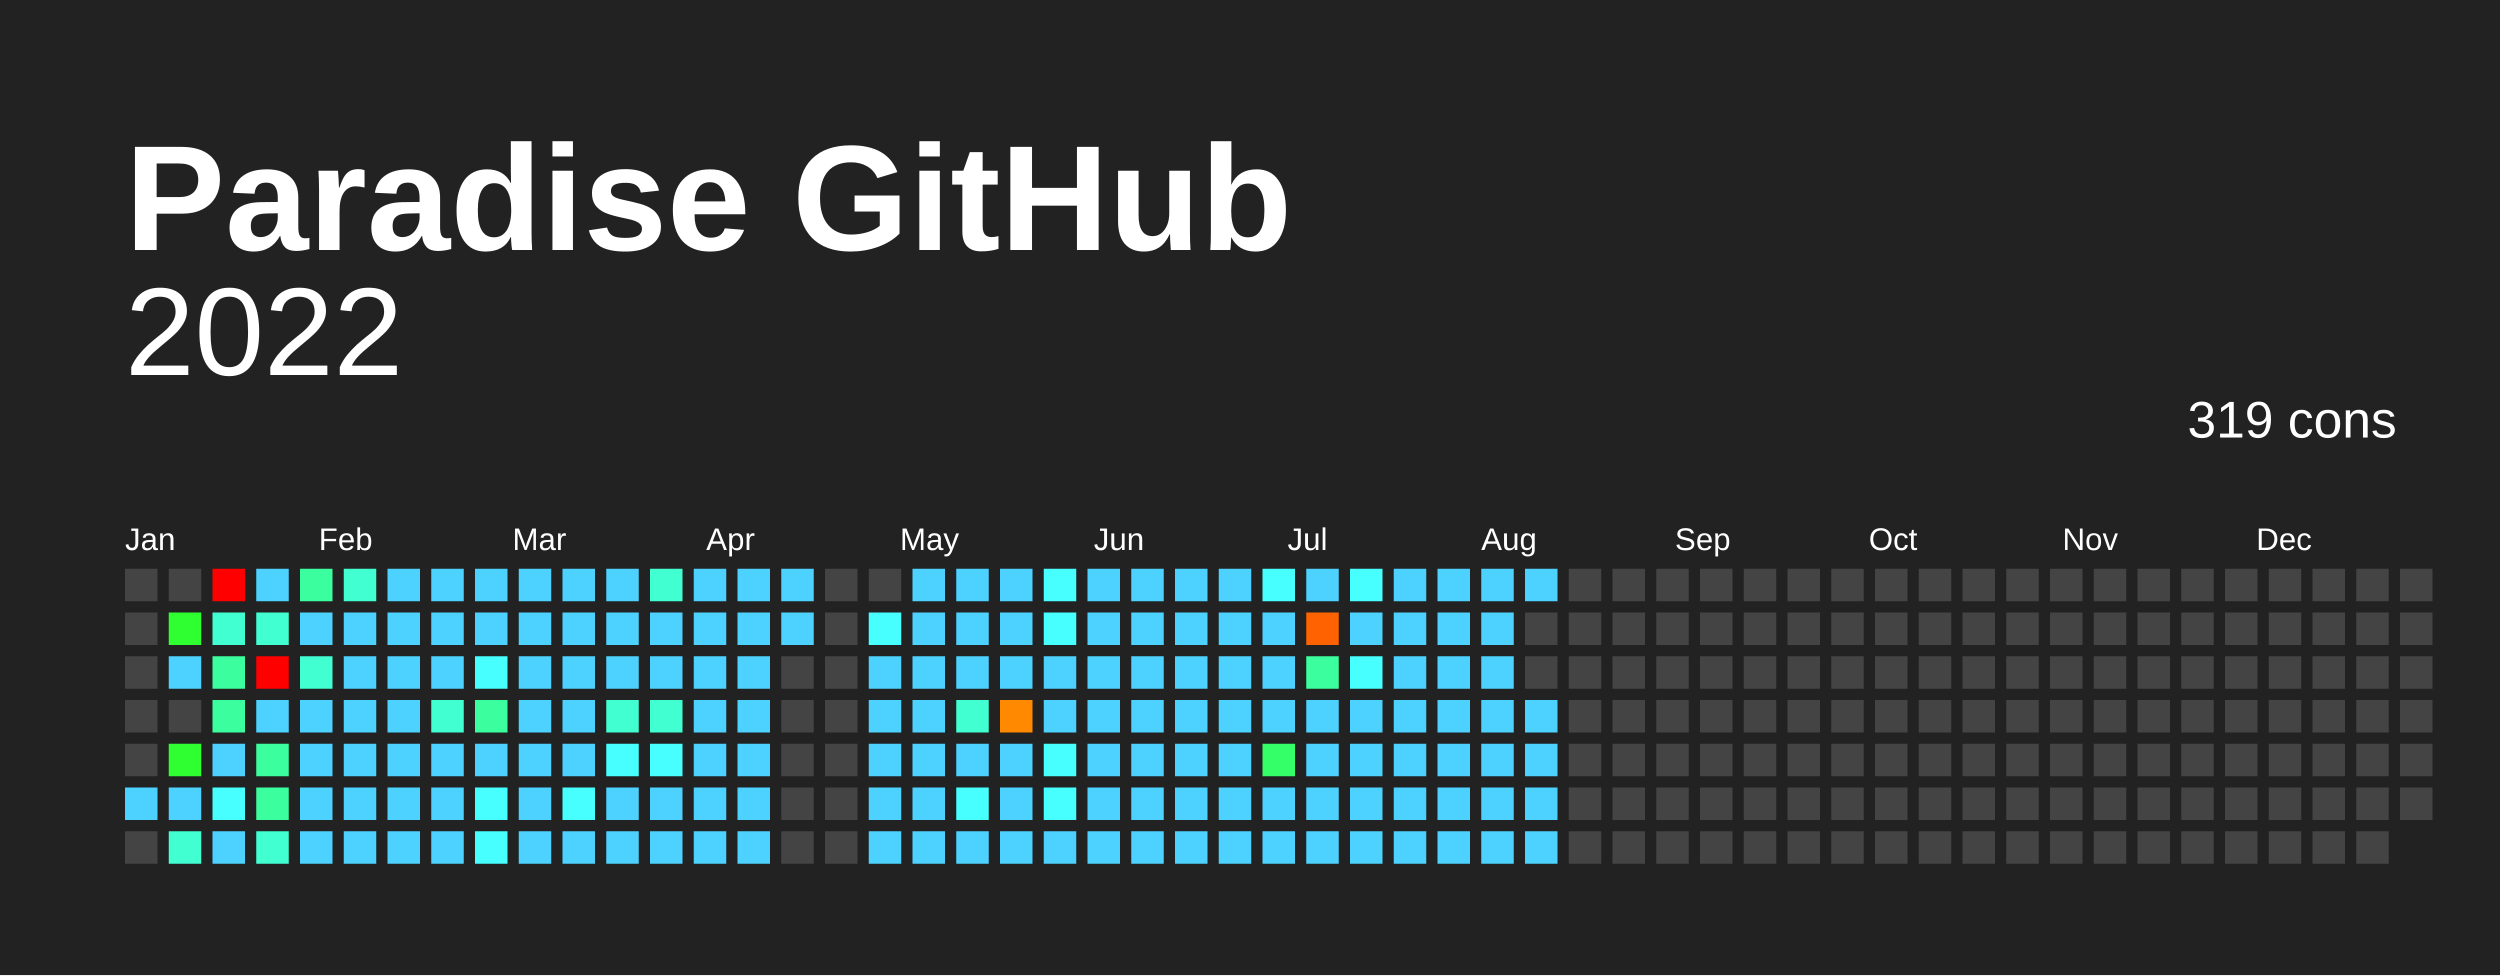
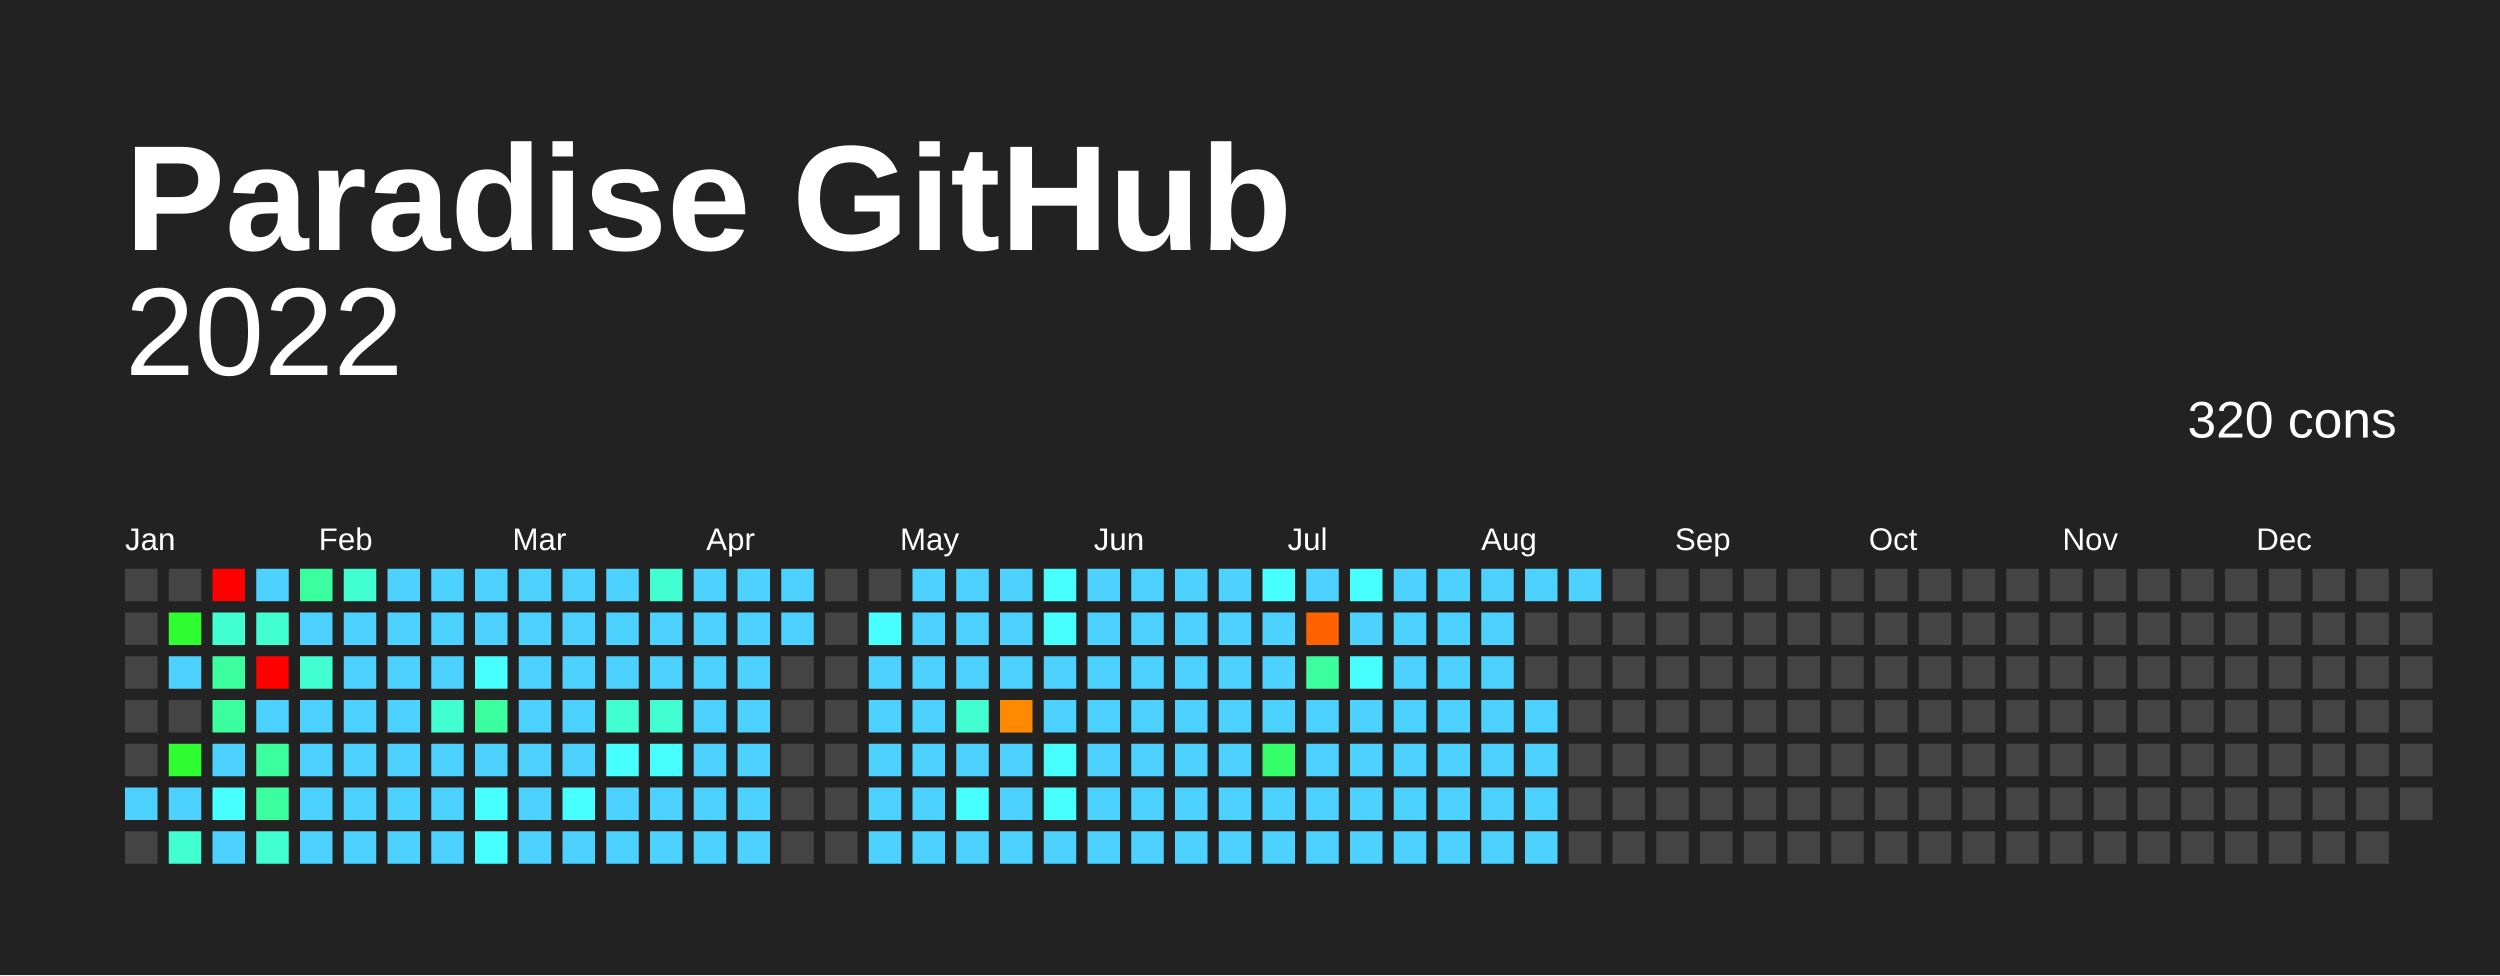
<svg xmlns="http://www.w3.org/2000/svg" baseProfile="full" height="78mm" version="1.1" viewBox="0,0,200,78" width="200mm">
  <defs />
  <rect fill="#222222" height="78" width="200" x="0" y="0" />
  <text fill="#FFFFFF" style="font-size:12px; font-family:Arial; font-weight:bold;" x="10" y="20">Paradise GitHub</text>
  <text alignment-baseline="hanging" fill="#FFFFFF" style="font-size:10.0px; font-family:Arial;" x="10" y="30">2022</text>
-   <text alignment-baseline="hanging" fill="#FFFFFF" style="font-size:4.125px; font-family:Arial;" x="175" y="35">319 cons</text>
+   <text alignment-baseline="hanging" fill="#FFFFFF" style="font-size:4.125px; font-family:Arial;" x="175" y="35">320 cons</text>
  <text fill="#FFFFFF" style="font-size:2.5px; font-family:Arial" x="10.0" y="44">Jan</text>
  <text fill="#FFFFFF" style="font-size:2.5px; font-family:Arial" x="25.5" y="44">Feb</text>
  <text fill="#FFFFFF" style="font-size:2.5px; font-family:Arial" x="41.0" y="44">Mar</text>
  <text fill="#FFFFFF" style="font-size:2.5px; font-family:Arial" x="56.5" y="44">Apr</text>
  <text fill="#FFFFFF" style="font-size:2.5px; font-family:Arial" x="72.0" y="44">May</text>
  <text fill="#FFFFFF" style="font-size:2.5px; font-family:Arial" x="87.5" y="44">Jun</text>
  <text fill="#FFFFFF" style="font-size:2.5px; font-family:Arial" x="103.0" y="44">Jul</text>
  <text fill="#FFFFFF" style="font-size:2.5px; font-family:Arial" x="118.5" y="44">Aug</text>
  <text fill="#FFFFFF" style="font-size:2.5px; font-family:Arial" x="134.0" y="44">Sep</text>
  <text fill="#FFFFFF" style="font-size:2.5px; font-family:Arial" x="149.5" y="44">Oct</text>
  <text fill="#FFFFFF" style="font-size:2.5px; font-family:Arial" x="165.0" y="44">Nov</text>
  <text fill="#FFFFFF" style="font-size:2.5px; font-family:Arial" x="180.5" y="44">Dec</text>
  <rect fill="#444444" height="2.6" width="2.6" x="10.0" y="45.5" />
  <rect fill="#444444" height="2.6" width="2.6" x="10.0" y="49.0" />
  <rect fill="#444444" height="2.6" width="2.6" x="10.0" y="52.5" />
  <rect fill="#444444" height="2.6" width="2.6" x="10.0" y="56.0" />
  <rect fill="#444444" height="2.6" width="2.6" x="10.0" y="59.5" />
  <rect fill="#4dd2ff" height="2.6" width="2.6" x="10.0" y="63.0" />
  <rect fill="#444444" height="2.6" width="2.6" x="10.0" y="66.5" />
  <rect fill="#444444" height="2.6" width="2.6" x="13.5" y="45.5" />
  <rect fill="#2fff30" height="2.6" width="2.6" x="13.5" y="49.0" />
  <rect fill="#4dd2ff" height="2.6" width="2.6" x="13.5" y="52.5" />
  <rect fill="#444444" height="2.6" width="2.6" x="13.5" y="56.0" />
  <rect fill="#2fff30" height="2.6" width="2.6" x="13.5" y="59.5" />
  <rect fill="#4dd2ff" height="2.6" width="2.6" x="13.5" y="63.0" />
  <rect fill="#41ffd0" height="2.6" width="2.6" x="13.5" y="66.5" />
  <rect fill="red" height="2.6" width="2.6" x="17.0" y="45.5" />
  <rect fill="#41ffd0" height="2.6" width="2.6" x="17.0" y="49.0" />
  <rect fill="#3bff9e" height="2.6" width="2.6" x="17.0" y="52.5" />
  <rect fill="#3bff9e" height="2.6" width="2.6" x="17.0" y="56.0" />
  <rect fill="#4dd2ff" height="2.6" width="2.6" x="17.0" y="59.5" />
  <rect fill="#47ffff" height="2.6" width="2.6" x="17.0" y="63.0" />
  <rect fill="#4dd2ff" height="2.6" width="2.6" x="17.0" y="66.5" />
  <rect fill="#4dd2ff" height="2.6" width="2.6" x="20.5" y="45.5" />
  <rect fill="#41ffd0" height="2.6" width="2.6" x="20.5" y="49.0" />
  <rect fill="red" height="2.6" width="2.6" x="20.5" y="52.5" />
  <rect fill="#4dd2ff" height="2.6" width="2.6" x="20.5" y="56.0" />
  <rect fill="#3bff9e" height="2.6" width="2.6" x="20.5" y="59.5" />
  <rect fill="#3bff9e" height="2.6" width="2.6" x="20.5" y="63.0" />
  <rect fill="#41ffd0" height="2.6" width="2.6" x="20.5" y="66.5" />
  <rect fill="#3bff9e" height="2.6" width="2.6" x="24.0" y="45.5" />
  <rect fill="#4dd2ff" height="2.6" width="2.6" x="24.0" y="49.0" />
  <rect fill="#41ffd0" height="2.6" width="2.6" x="24.0" y="52.5" />
  <rect fill="#4dd2ff" height="2.6" width="2.6" x="24.0" y="56.0" />
  <rect fill="#4dd2ff" height="2.6" width="2.6" x="24.0" y="59.5" />
  <rect fill="#4dd2ff" height="2.6" width="2.6" x="24.0" y="63.0" />
  <rect fill="#4dd2ff" height="2.6" width="2.6" x="24.0" y="66.5" />
  <rect fill="#41ffd0" height="2.6" width="2.6" x="27.5" y="45.5" />
  <rect fill="#4dd2ff" height="2.6" width="2.6" x="27.5" y="49.0" />
  <rect fill="#4dd2ff" height="2.6" width="2.6" x="27.5" y="52.5" />
  <rect fill="#4dd2ff" height="2.6" width="2.6" x="27.5" y="56.0" />
  <rect fill="#4dd2ff" height="2.6" width="2.6" x="27.5" y="59.5" />
  <rect fill="#4dd2ff" height="2.6" width="2.6" x="27.5" y="63.0" />
  <rect fill="#4dd2ff" height="2.6" width="2.6" x="27.5" y="66.5" />
  <rect fill="#4dd2ff" height="2.6" width="2.6" x="31.0" y="45.5" />
  <rect fill="#4dd2ff" height="2.6" width="2.6" x="31.0" y="49.0" />
  <rect fill="#4dd2ff" height="2.6" width="2.6" x="31.0" y="52.5" />
  <rect fill="#4dd2ff" height="2.6" width="2.6" x="31.0" y="56.0" />
  <rect fill="#4dd2ff" height="2.6" width="2.6" x="31.0" y="59.5" />
  <rect fill="#4dd2ff" height="2.6" width="2.6" x="31.0" y="63.0" />
  <rect fill="#4dd2ff" height="2.6" width="2.6" x="31.0" y="66.5" />
  <rect fill="#4dd2ff" height="2.6" width="2.6" x="34.5" y="45.5" />
  <rect fill="#4dd2ff" height="2.6" width="2.6" x="34.5" y="49.0" />
  <rect fill="#4dd2ff" height="2.6" width="2.6" x="34.5" y="52.5" />
  <rect fill="#41ffd0" height="2.6" width="2.6" x="34.5" y="56.0" />
  <rect fill="#4dd2ff" height="2.6" width="2.6" x="34.5" y="59.5" />
  <rect fill="#4dd2ff" height="2.6" width="2.6" x="34.5" y="63.0" />
  <rect fill="#4dd2ff" height="2.6" width="2.6" x="34.5" y="66.5" />
  <rect fill="#4dd2ff" height="2.6" width="2.6" x="38.0" y="45.5" />
  <rect fill="#4dd2ff" height="2.6" width="2.6" x="38.0" y="49.0" />
  <rect fill="#47ffff" height="2.6" width="2.6" x="38.0" y="52.5" />
  <rect fill="#3bff9e" height="2.6" width="2.6" x="38.0" y="56.0" />
  <rect fill="#4dd2ff" height="2.6" width="2.6" x="38.0" y="59.5" />
  <rect fill="#47ffff" height="2.6" width="2.6" x="38.0" y="63.0" />
  <rect fill="#47ffff" height="2.6" width="2.6" x="38.0" y="66.5" />
  <rect fill="#4dd2ff" height="2.6" width="2.6" x="41.5" y="45.5" />
  <rect fill="#4dd2ff" height="2.6" width="2.6" x="41.5" y="49.0" />
  <rect fill="#4dd2ff" height="2.6" width="2.6" x="41.5" y="52.5" />
  <rect fill="#4dd2ff" height="2.6" width="2.6" x="41.5" y="56.0" />
  <rect fill="#4dd2ff" height="2.6" width="2.6" x="41.5" y="59.5" />
  <rect fill="#4dd2ff" height="2.6" width="2.6" x="41.5" y="63.0" />
  <rect fill="#4dd2ff" height="2.6" width="2.6" x="41.5" y="66.5" />
  <rect fill="#4dd2ff" height="2.6" width="2.6" x="45.0" y="45.5" />
  <rect fill="#4dd2ff" height="2.6" width="2.6" x="45.0" y="49.0" />
  <rect fill="#4dd2ff" height="2.6" width="2.6" x="45.0" y="52.5" />
  <rect fill="#4dd2ff" height="2.6" width="2.6" x="45.0" y="56.0" />
  <rect fill="#4dd2ff" height="2.6" width="2.6" x="45.0" y="59.5" />
  <rect fill="#47ffff" height="2.6" width="2.6" x="45.0" y="63.0" />
  <rect fill="#4dd2ff" height="2.6" width="2.6" x="45.0" y="66.5" />
  <rect fill="#4dd2ff" height="2.6" width="2.6" x="48.5" y="45.5" />
  <rect fill="#4dd2ff" height="2.6" width="2.6" x="48.5" y="49.0" />
  <rect fill="#4dd2ff" height="2.6" width="2.6" x="48.5" y="52.5" />
  <rect fill="#41ffd0" height="2.6" width="2.6" x="48.5" y="56.0" />
  <rect fill="#47ffff" height="2.6" width="2.6" x="48.5" y="59.5" />
  <rect fill="#4dd2ff" height="2.6" width="2.6" x="48.5" y="63.0" />
  <rect fill="#4dd2ff" height="2.6" width="2.6" x="48.5" y="66.5" />
  <rect fill="#41ffd0" height="2.6" width="2.6" x="52.0" y="45.5" />
  <rect fill="#4dd2ff" height="2.6" width="2.6" x="52.0" y="49.0" />
  <rect fill="#4dd2ff" height="2.6" width="2.6" x="52.0" y="52.5" />
  <rect fill="#41ffd0" height="2.6" width="2.6" x="52.0" y="56.0" />
  <rect fill="#47ffff" height="2.6" width="2.6" x="52.0" y="59.5" />
  <rect fill="#4dd2ff" height="2.6" width="2.6" x="52.0" y="63.0" />
  <rect fill="#4dd2ff" height="2.6" width="2.6" x="52.0" y="66.5" />
  <rect fill="#4dd2ff" height="2.6" width="2.6" x="55.5" y="45.5" />
  <rect fill="#4dd2ff" height="2.6" width="2.6" x="55.5" y="49.0" />
  <rect fill="#4dd2ff" height="2.6" width="2.6" x="55.5" y="52.5" />
  <rect fill="#4dd2ff" height="2.6" width="2.6" x="55.5" y="56.0" />
  <rect fill="#4dd2ff" height="2.6" width="2.6" x="55.5" y="59.5" />
  <rect fill="#4dd2ff" height="2.6" width="2.6" x="55.5" y="63.0" />
  <rect fill="#4dd2ff" height="2.6" width="2.6" x="55.5" y="66.5" />
  <rect fill="#4dd2ff" height="2.6" width="2.6" x="59.0" y="45.5" />
  <rect fill="#4dd2ff" height="2.6" width="2.6" x="59.0" y="49.0" />
  <rect fill="#4dd2ff" height="2.6" width="2.6" x="59.0" y="52.5" />
  <rect fill="#4dd2ff" height="2.6" width="2.6" x="59.0" y="56.0" />
  <rect fill="#4dd2ff" height="2.6" width="2.6" x="59.0" y="59.5" />
  <rect fill="#4dd2ff" height="2.6" width="2.6" x="59.0" y="63.0" />
  <rect fill="#4dd2ff" height="2.6" width="2.6" x="59.0" y="66.5" />
  <rect fill="#4dd2ff" height="2.6" width="2.6" x="62.5" y="45.5" />
  <rect fill="#4dd2ff" height="2.6" width="2.6" x="62.5" y="49.0" />
  <rect fill="#444444" height="2.6" width="2.6" x="62.5" y="52.5" />
  <rect fill="#444444" height="2.6" width="2.6" x="62.5" y="56.0" />
  <rect fill="#444444" height="2.6" width="2.6" x="62.5" y="59.5" />
  <rect fill="#444444" height="2.6" width="2.6" x="62.5" y="63.0" />
  <rect fill="#444444" height="2.6" width="2.6" x="62.5" y="66.5" />
  <rect fill="#444444" height="2.6" width="2.6" x="66.0" y="45.5" />
  <rect fill="#444444" height="2.6" width="2.6" x="66.0" y="49.0" />
  <rect fill="#444444" height="2.6" width="2.6" x="66.0" y="52.5" />
  <rect fill="#444444" height="2.6" width="2.6" x="66.0" y="56.0" />
  <rect fill="#444444" height="2.6" width="2.6" x="66.0" y="59.5" />
  <rect fill="#444444" height="2.6" width="2.6" x="66.0" y="63.0" />
  <rect fill="#444444" height="2.6" width="2.6" x="66.0" y="66.5" />
  <rect fill="#444444" height="2.6" width="2.6" x="69.5" y="45.5" />
  <rect fill="#47ffff" height="2.6" width="2.6" x="69.5" y="49.0" />
  <rect fill="#4dd2ff" height="2.6" width="2.6" x="69.5" y="52.5" />
  <rect fill="#4dd2ff" height="2.6" width="2.6" x="69.5" y="56.0" />
  <rect fill="#4dd2ff" height="2.6" width="2.6" x="69.5" y="59.5" />
  <rect fill="#4dd2ff" height="2.6" width="2.6" x="69.5" y="63.0" />
  <rect fill="#4dd2ff" height="2.6" width="2.6" x="69.5" y="66.5" />
  <rect fill="#4dd2ff" height="2.6" width="2.6" x="73.0" y="45.5" />
  <rect fill="#4dd2ff" height="2.6" width="2.6" x="73.0" y="49.0" />
  <rect fill="#4dd2ff" height="2.6" width="2.6" x="73.0" y="52.5" />
  <rect fill="#4dd2ff" height="2.6" width="2.6" x="73.0" y="56.0" />
  <rect fill="#4dd2ff" height="2.6" width="2.6" x="73.0" y="59.5" />
  <rect fill="#4dd2ff" height="2.6" width="2.6" x="73.0" y="63.0" />
  <rect fill="#4dd2ff" height="2.6" width="2.6" x="73.0" y="66.5" />
  <rect fill="#4dd2ff" height="2.6" width="2.6" x="76.5" y="45.5" />
  <rect fill="#4dd2ff" height="2.6" width="2.6" x="76.5" y="49.0" />
  <rect fill="#4dd2ff" height="2.6" width="2.6" x="76.5" y="52.5" />
  <rect fill="#41ffd0" height="2.6" width="2.6" x="76.5" y="56.0" />
  <rect fill="#4dd2ff" height="2.6" width="2.6" x="76.5" y="59.5" />
  <rect fill="#47ffff" height="2.6" width="2.6" x="76.5" y="63.0" />
  <rect fill="#4dd2ff" height="2.6" width="2.6" x="76.5" y="66.5" />
  <rect fill="#4dd2ff" height="2.6" width="2.6" x="80.0" y="45.5" />
  <rect fill="#4dd2ff" height="2.6" width="2.6" x="80.0" y="49.0" />
  <rect fill="#4dd2ff" height="2.6" width="2.6" x="80.0" y="52.5" />
  <rect fill="#ff8900" height="2.6" width="2.6" x="80.0" y="56.0" />
  <rect fill="#4dd2ff" height="2.6" width="2.6" x="80.0" y="59.5" />
  <rect fill="#4dd2ff" height="2.6" width="2.6" x="80.0" y="63.0" />
  <rect fill="#4dd2ff" height="2.6" width="2.6" x="80.0" y="66.5" />
  <rect fill="#47ffff" height="2.6" width="2.6" x="83.5" y="45.5" />
  <rect fill="#47ffff" height="2.6" width="2.6" x="83.5" y="49.0" />
  <rect fill="#4dd2ff" height="2.6" width="2.6" x="83.5" y="52.5" />
  <rect fill="#4dd2ff" height="2.6" width="2.6" x="83.5" y="56.0" />
  <rect fill="#47ffff" height="2.6" width="2.6" x="83.5" y="59.5" />
  <rect fill="#47ffff" height="2.6" width="2.6" x="83.5" y="63.0" />
  <rect fill="#4dd2ff" height="2.6" width="2.6" x="83.5" y="66.5" />
  <rect fill="#4dd2ff" height="2.6" width="2.6" x="87.0" y="45.5" />
  <rect fill="#4dd2ff" height="2.6" width="2.6" x="87.0" y="49.0" />
  <rect fill="#4dd2ff" height="2.6" width="2.6" x="87.0" y="52.5" />
  <rect fill="#4dd2ff" height="2.6" width="2.6" x="87.0" y="56.0" />
  <rect fill="#4dd2ff" height="2.6" width="2.6" x="87.0" y="59.5" />
  <rect fill="#4dd2ff" height="2.6" width="2.6" x="87.0" y="63.0" />
  <rect fill="#4dd2ff" height="2.6" width="2.6" x="87.0" y="66.5" />
  <rect fill="#4dd2ff" height="2.6" width="2.6" x="90.5" y="45.5" />
  <rect fill="#4dd2ff" height="2.6" width="2.6" x="90.5" y="49.0" />
  <rect fill="#4dd2ff" height="2.6" width="2.6" x="90.5" y="52.5" />
  <rect fill="#4dd2ff" height="2.6" width="2.6" x="90.5" y="56.0" />
  <rect fill="#4dd2ff" height="2.6" width="2.6" x="90.5" y="59.5" />
  <rect fill="#4dd2ff" height="2.6" width="2.6" x="90.5" y="63.0" />
  <rect fill="#4dd2ff" height="2.6" width="2.6" x="90.5" y="66.5" />
  <rect fill="#4dd2ff" height="2.6" width="2.6" x="94.0" y="45.5" />
  <rect fill="#4dd2ff" height="2.6" width="2.6" x="94.0" y="49.0" />
  <rect fill="#4dd2ff" height="2.6" width="2.6" x="94.0" y="52.5" />
  <rect fill="#4dd2ff" height="2.6" width="2.6" x="94.0" y="56.0" />
  <rect fill="#4dd2ff" height="2.6" width="2.6" x="94.0" y="59.5" />
  <rect fill="#4dd2ff" height="2.6" width="2.6" x="94.0" y="63.0" />
  <rect fill="#4dd2ff" height="2.6" width="2.6" x="94.0" y="66.5" />
  <rect fill="#4dd2ff" height="2.6" width="2.6" x="97.5" y="45.5" />
  <rect fill="#4dd2ff" height="2.6" width="2.6" x="97.5" y="49.0" />
  <rect fill="#4dd2ff" height="2.6" width="2.6" x="97.5" y="52.5" />
  <rect fill="#4dd2ff" height="2.6" width="2.6" x="97.5" y="56.0" />
  <rect fill="#4dd2ff" height="2.6" width="2.6" x="97.5" y="59.5" />
  <rect fill="#4dd2ff" height="2.6" width="2.6" x="97.5" y="63.0" />
  <rect fill="#4dd2ff" height="2.6" width="2.6" x="97.5" y="66.5" />
  <rect fill="#47ffff" height="2.6" width="2.6" x="101.0" y="45.5" />
  <rect fill="#4dd2ff" height="2.6" width="2.6" x="101.0" y="49.0" />
  <rect fill="#4dd2ff" height="2.6" width="2.6" x="101.0" y="52.5" />
  <rect fill="#4dd2ff" height="2.6" width="2.6" x="101.0" y="56.0" />
  <rect fill="#35ff68" height="2.6" width="2.6" x="101.0" y="59.5" />
  <rect fill="#4dd2ff" height="2.6" width="2.6" x="101.0" y="63.0" />
  <rect fill="#4dd2ff" height="2.6" width="2.6" x="101.0" y="66.5" />
  <rect fill="#4dd2ff" height="2.6" width="2.6" x="104.5" y="45.5" />
  <rect fill="#ff6200" height="2.6" width="2.6" x="104.5" y="49.0" />
  <rect fill="#3bff9e" height="2.6" width="2.6" x="104.5" y="52.5" />
  <rect fill="#4dd2ff" height="2.6" width="2.6" x="104.5" y="56.0" />
  <rect fill="#4dd2ff" height="2.6" width="2.6" x="104.5" y="59.5" />
  <rect fill="#4dd2ff" height="2.6" width="2.6" x="104.5" y="63.0" />
  <rect fill="#4dd2ff" height="2.6" width="2.6" x="104.5" y="66.5" />
  <rect fill="#47ffff" height="2.6" width="2.6" x="108.0" y="45.5" />
  <rect fill="#4dd2ff" height="2.6" width="2.6" x="108.0" y="49.0" />
  <rect fill="#47ffff" height="2.6" width="2.6" x="108.0" y="52.5" />
  <rect fill="#4dd2ff" height="2.6" width="2.6" x="108.0" y="56.0" />
  <rect fill="#4dd2ff" height="2.6" width="2.6" x="108.0" y="59.5" />
  <rect fill="#4dd2ff" height="2.6" width="2.6" x="108.0" y="63.0" />
  <rect fill="#4dd2ff" height="2.6" width="2.6" x="108.0" y="66.5" />
  <rect fill="#4dd2ff" height="2.6" width="2.6" x="111.5" y="45.5" />
  <rect fill="#4dd2ff" height="2.6" width="2.6" x="111.5" y="49.0" />
  <rect fill="#4dd2ff" height="2.6" width="2.6" x="111.5" y="52.5" />
  <rect fill="#4dd2ff" height="2.6" width="2.6" x="111.5" y="56.0" />
  <rect fill="#4dd2ff" height="2.6" width="2.6" x="111.5" y="59.5" />
  <rect fill="#4dd2ff" height="2.6" width="2.6" x="111.5" y="63.0" />
  <rect fill="#4dd2ff" height="2.6" width="2.6" x="111.5" y="66.5" />
  <rect fill="#4dd2ff" height="2.6" width="2.6" x="115.0" y="45.5" />
  <rect fill="#4dd2ff" height="2.6" width="2.6" x="115.0" y="49.0" />
  <rect fill="#4dd2ff" height="2.6" width="2.6" x="115.0" y="52.5" />
  <rect fill="#4dd2ff" height="2.6" width="2.6" x="115.0" y="56.0" />
  <rect fill="#4dd2ff" height="2.6" width="2.6" x="115.0" y="59.5" />
  <rect fill="#4dd2ff" height="2.6" width="2.6" x="115.0" y="63.0" />
  <rect fill="#4dd2ff" height="2.6" width="2.6" x="115.0" y="66.5" />
  <rect fill="#4dd2ff" height="2.6" width="2.6" x="118.5" y="45.5" />
  <rect fill="#4dd2ff" height="2.6" width="2.6" x="118.5" y="49.0" />
  <rect fill="#4dd2ff" height="2.6" width="2.6" x="118.5" y="52.5" />
  <rect fill="#4dd2ff" height="2.6" width="2.6" x="118.5" y="56.0" />
  <rect fill="#4dd2ff" height="2.6" width="2.6" x="118.5" y="59.5" />
  <rect fill="#4dd2ff" height="2.6" width="2.6" x="118.5" y="63.0" />
  <rect fill="#4dd2ff" height="2.6" width="2.6" x="118.5" y="66.5" />
  <rect fill="#4dd2ff" height="2.6" width="2.6" x="122.0" y="45.5" />
  <rect fill="#444444" height="2.6" width="2.6" x="122.0" y="49.0" />
  <rect fill="#444444" height="2.6" width="2.6" x="122.0" y="52.5" />
  <rect fill="#4dd2ff" height="2.6" width="2.6" x="122.0" y="56.0" />
  <rect fill="#4dd2ff" height="2.6" width="2.6" x="122.0" y="59.5" />
  <rect fill="#4dd2ff" height="2.6" width="2.6" x="122.0" y="63.0" />
  <rect fill="#4dd2ff" height="2.6" width="2.6" x="122.0" y="66.5" />
-   <rect fill="#444444" height="2.6" width="2.6" x="125.5" y="45.5" />
+   <rect fill="#4dd2ff" height="2.6" width="2.6" x="125.5" y="45.5" />
  <rect fill="#444444" height="2.6" width="2.6" x="125.5" y="49.0" />
  <rect fill="#444444" height="2.6" width="2.6" x="125.5" y="52.5" />
  <rect fill="#444444" height="2.6" width="2.6" x="125.5" y="56.0" />
  <rect fill="#444444" height="2.6" width="2.6" x="125.5" y="59.5" />
  <rect fill="#444444" height="2.6" width="2.6" x="125.5" y="63.0" />
  <rect fill="#444444" height="2.6" width="2.6" x="125.5" y="66.5" />
  <rect fill="#444444" height="2.6" width="2.6" x="129.0" y="45.5" />
  <rect fill="#444444" height="2.6" width="2.6" x="129.0" y="49.0" />
  <rect fill="#444444" height="2.6" width="2.6" x="129.0" y="52.5" />
  <rect fill="#444444" height="2.6" width="2.6" x="129.0" y="56.0" />
  <rect fill="#444444" height="2.6" width="2.6" x="129.0" y="59.5" />
  <rect fill="#444444" height="2.6" width="2.6" x="129.0" y="63.0" />
  <rect fill="#444444" height="2.6" width="2.6" x="129.0" y="66.5" />
  <rect fill="#444444" height="2.6" width="2.6" x="132.5" y="45.5" />
  <rect fill="#444444" height="2.6" width="2.6" x="132.5" y="49.0" />
  <rect fill="#444444" height="2.6" width="2.6" x="132.5" y="52.5" />
  <rect fill="#444444" height="2.6" width="2.6" x="132.5" y="56.0" />
  <rect fill="#444444" height="2.6" width="2.6" x="132.5" y="59.5" />
  <rect fill="#444444" height="2.6" width="2.6" x="132.5" y="63.0" />
  <rect fill="#444444" height="2.6" width="2.6" x="132.5" y="66.5" />
  <rect fill="#444444" height="2.6" width="2.6" x="136.0" y="45.5" />
  <rect fill="#444444" height="2.6" width="2.6" x="136.0" y="49.0" />
  <rect fill="#444444" height="2.6" width="2.6" x="136.0" y="52.5" />
  <rect fill="#444444" height="2.6" width="2.6" x="136.0" y="56.0" />
  <rect fill="#444444" height="2.6" width="2.6" x="136.0" y="59.5" />
  <rect fill="#444444" height="2.6" width="2.6" x="136.0" y="63.0" />
  <rect fill="#444444" height="2.6" width="2.6" x="136.0" y="66.5" />
  <rect fill="#444444" height="2.6" width="2.6" x="139.5" y="45.5" />
  <rect fill="#444444" height="2.6" width="2.6" x="139.5" y="49.0" />
  <rect fill="#444444" height="2.6" width="2.6" x="139.5" y="52.5" />
  <rect fill="#444444" height="2.6" width="2.6" x="139.5" y="56.0" />
  <rect fill="#444444" height="2.6" width="2.6" x="139.5" y="59.5" />
  <rect fill="#444444" height="2.6" width="2.6" x="139.5" y="63.0" />
  <rect fill="#444444" height="2.6" width="2.6" x="139.5" y="66.5" />
  <rect fill="#444444" height="2.6" width="2.6" x="143.0" y="45.5" />
  <rect fill="#444444" height="2.6" width="2.6" x="143.0" y="49.0" />
  <rect fill="#444444" height="2.6" width="2.6" x="143.0" y="52.5" />
  <rect fill="#444444" height="2.6" width="2.6" x="143.0" y="56.0" />
  <rect fill="#444444" height="2.6" width="2.6" x="143.0" y="59.5" />
  <rect fill="#444444" height="2.6" width="2.6" x="143.0" y="63.0" />
  <rect fill="#444444" height="2.6" width="2.6" x="143.0" y="66.5" />
  <rect fill="#444444" height="2.6" width="2.6" x="146.5" y="45.5" />
  <rect fill="#444444" height="2.6" width="2.6" x="146.5" y="49.0" />
  <rect fill="#444444" height="2.6" width="2.6" x="146.5" y="52.5" />
  <rect fill="#444444" height="2.6" width="2.6" x="146.5" y="56.0" />
  <rect fill="#444444" height="2.6" width="2.6" x="146.5" y="59.5" />
  <rect fill="#444444" height="2.6" width="2.6" x="146.5" y="63.0" />
  <rect fill="#444444" height="2.6" width="2.6" x="146.5" y="66.5" />
  <rect fill="#444444" height="2.6" width="2.6" x="150.0" y="45.5" />
  <rect fill="#444444" height="2.6" width="2.6" x="150.0" y="49.0" />
  <rect fill="#444444" height="2.6" width="2.6" x="150.0" y="52.5" />
  <rect fill="#444444" height="2.6" width="2.6" x="150.0" y="56.0" />
  <rect fill="#444444" height="2.6" width="2.6" x="150.0" y="59.5" />
  <rect fill="#444444" height="2.6" width="2.6" x="150.0" y="63.0" />
  <rect fill="#444444" height="2.6" width="2.6" x="150.0" y="66.5" />
  <rect fill="#444444" height="2.6" width="2.6" x="153.5" y="45.5" />
  <rect fill="#444444" height="2.6" width="2.6" x="153.5" y="49.0" />
  <rect fill="#444444" height="2.6" width="2.6" x="153.5" y="52.5" />
  <rect fill="#444444" height="2.6" width="2.6" x="153.5" y="56.0" />
  <rect fill="#444444" height="2.6" width="2.6" x="153.5" y="59.5" />
  <rect fill="#444444" height="2.6" width="2.6" x="153.5" y="63.0" />
  <rect fill="#444444" height="2.6" width="2.6" x="153.5" y="66.5" />
  <rect fill="#444444" height="2.6" width="2.6" x="157.0" y="45.5" />
  <rect fill="#444444" height="2.6" width="2.6" x="157.0" y="49.0" />
  <rect fill="#444444" height="2.6" width="2.6" x="157.0" y="52.5" />
  <rect fill="#444444" height="2.6" width="2.6" x="157.0" y="56.0" />
  <rect fill="#444444" height="2.6" width="2.6" x="157.0" y="59.5" />
  <rect fill="#444444" height="2.6" width="2.6" x="157.0" y="63.0" />
  <rect fill="#444444" height="2.6" width="2.6" x="157.0" y="66.5" />
  <rect fill="#444444" height="2.6" width="2.6" x="160.5" y="45.5" />
  <rect fill="#444444" height="2.6" width="2.6" x="160.5" y="49.0" />
  <rect fill="#444444" height="2.6" width="2.6" x="160.5" y="52.5" />
  <rect fill="#444444" height="2.6" width="2.6" x="160.5" y="56.0" />
  <rect fill="#444444" height="2.6" width="2.6" x="160.5" y="59.5" />
  <rect fill="#444444" height="2.6" width="2.6" x="160.5" y="63.0" />
  <rect fill="#444444" height="2.6" width="2.6" x="160.5" y="66.5" />
  <rect fill="#444444" height="2.6" width="2.6" x="164.0" y="45.5" />
  <rect fill="#444444" height="2.6" width="2.6" x="164.0" y="49.0" />
  <rect fill="#444444" height="2.6" width="2.6" x="164.0" y="52.5" />
  <rect fill="#444444" height="2.6" width="2.6" x="164.0" y="56.0" />
  <rect fill="#444444" height="2.6" width="2.6" x="164.0" y="59.5" />
  <rect fill="#444444" height="2.6" width="2.6" x="164.0" y="63.0" />
  <rect fill="#444444" height="2.6" width="2.6" x="164.0" y="66.5" />
  <rect fill="#444444" height="2.6" width="2.6" x="167.5" y="45.5" />
  <rect fill="#444444" height="2.6" width="2.6" x="167.5" y="49.0" />
  <rect fill="#444444" height="2.6" width="2.6" x="167.5" y="52.5" />
  <rect fill="#444444" height="2.6" width="2.6" x="167.5" y="56.0" />
  <rect fill="#444444" height="2.6" width="2.6" x="167.5" y="59.5" />
  <rect fill="#444444" height="2.6" width="2.6" x="167.5" y="63.0" />
  <rect fill="#444444" height="2.6" width="2.6" x="167.5" y="66.5" />
  <rect fill="#444444" height="2.6" width="2.6" x="171.0" y="45.5" />
  <rect fill="#444444" height="2.6" width="2.6" x="171.0" y="49.0" />
  <rect fill="#444444" height="2.6" width="2.6" x="171.0" y="52.5" />
  <rect fill="#444444" height="2.6" width="2.6" x="171.0" y="56.0" />
  <rect fill="#444444" height="2.6" width="2.6" x="171.0" y="59.5" />
  <rect fill="#444444" height="2.6" width="2.6" x="171.0" y="63.0" />
  <rect fill="#444444" height="2.6" width="2.6" x="171.0" y="66.5" />
  <rect fill="#444444" height="2.6" width="2.6" x="174.5" y="45.5" />
  <rect fill="#444444" height="2.6" width="2.6" x="174.5" y="49.0" />
  <rect fill="#444444" height="2.6" width="2.6" x="174.5" y="52.5" />
  <rect fill="#444444" height="2.6" width="2.6" x="174.5" y="56.0" />
  <rect fill="#444444" height="2.6" width="2.6" x="174.5" y="59.5" />
  <rect fill="#444444" height="2.6" width="2.6" x="174.5" y="63.0" />
  <rect fill="#444444" height="2.6" width="2.6" x="174.5" y="66.5" />
  <rect fill="#444444" height="2.6" width="2.6" x="178.0" y="45.5" />
  <rect fill="#444444" height="2.6" width="2.6" x="178.0" y="49.0" />
  <rect fill="#444444" height="2.6" width="2.6" x="178.0" y="52.5" />
  <rect fill="#444444" height="2.6" width="2.6" x="178.0" y="56.0" />
  <rect fill="#444444" height="2.6" width="2.6" x="178.0" y="59.5" />
  <rect fill="#444444" height="2.6" width="2.6" x="178.0" y="63.0" />
  <rect fill="#444444" height="2.6" width="2.6" x="178.0" y="66.5" />
  <rect fill="#444444" height="2.6" width="2.6" x="181.5" y="45.5" />
  <rect fill="#444444" height="2.6" width="2.6" x="181.5" y="49.0" />
  <rect fill="#444444" height="2.6" width="2.6" x="181.5" y="52.5" />
  <rect fill="#444444" height="2.6" width="2.6" x="181.5" y="56.0" />
  <rect fill="#444444" height="2.6" width="2.6" x="181.5" y="59.5" />
  <rect fill="#444444" height="2.6" width="2.6" x="181.5" y="63.0" />
  <rect fill="#444444" height="2.6" width="2.6" x="181.5" y="66.5" />
  <rect fill="#444444" height="2.6" width="2.6" x="185.0" y="45.5" />
  <rect fill="#444444" height="2.6" width="2.6" x="185.0" y="49.0" />
  <rect fill="#444444" height="2.6" width="2.6" x="185.0" y="52.5" />
  <rect fill="#444444" height="2.6" width="2.6" x="185.0" y="56.0" />
  <rect fill="#444444" height="2.6" width="2.6" x="185.0" y="59.5" />
  <rect fill="#444444" height="2.6" width="2.6" x="185.0" y="63.0" />
  <rect fill="#444444" height="2.6" width="2.6" x="185.0" y="66.5" />
  <rect fill="#444444" height="2.6" width="2.6" x="188.5" y="45.5" />
  <rect fill="#444444" height="2.6" width="2.6" x="188.5" y="49.0" />
  <rect fill="#444444" height="2.6" width="2.6" x="188.5" y="52.5" />
  <rect fill="#444444" height="2.6" width="2.6" x="188.5" y="56.0" />
  <rect fill="#444444" height="2.6" width="2.6" x="188.5" y="59.5" />
  <rect fill="#444444" height="2.6" width="2.6" x="188.5" y="63.0" />
  <rect fill="#444444" height="2.6" width="2.6" x="188.5" y="66.5" />
  <rect fill="#444444" height="2.6" width="2.6" x="192.0" y="45.5" />
  <rect fill="#444444" height="2.6" width="2.6" x="192.0" y="49.0" />
  <rect fill="#444444" height="2.6" width="2.6" x="192.0" y="52.5" />
  <rect fill="#444444" height="2.6" width="2.6" x="192.0" y="56.0" />
  <rect fill="#444444" height="2.6" width="2.6" x="192.0" y="59.5" />
  <rect fill="#444444" height="2.6" width="2.6" x="192.0" y="63.0" />
</svg>
